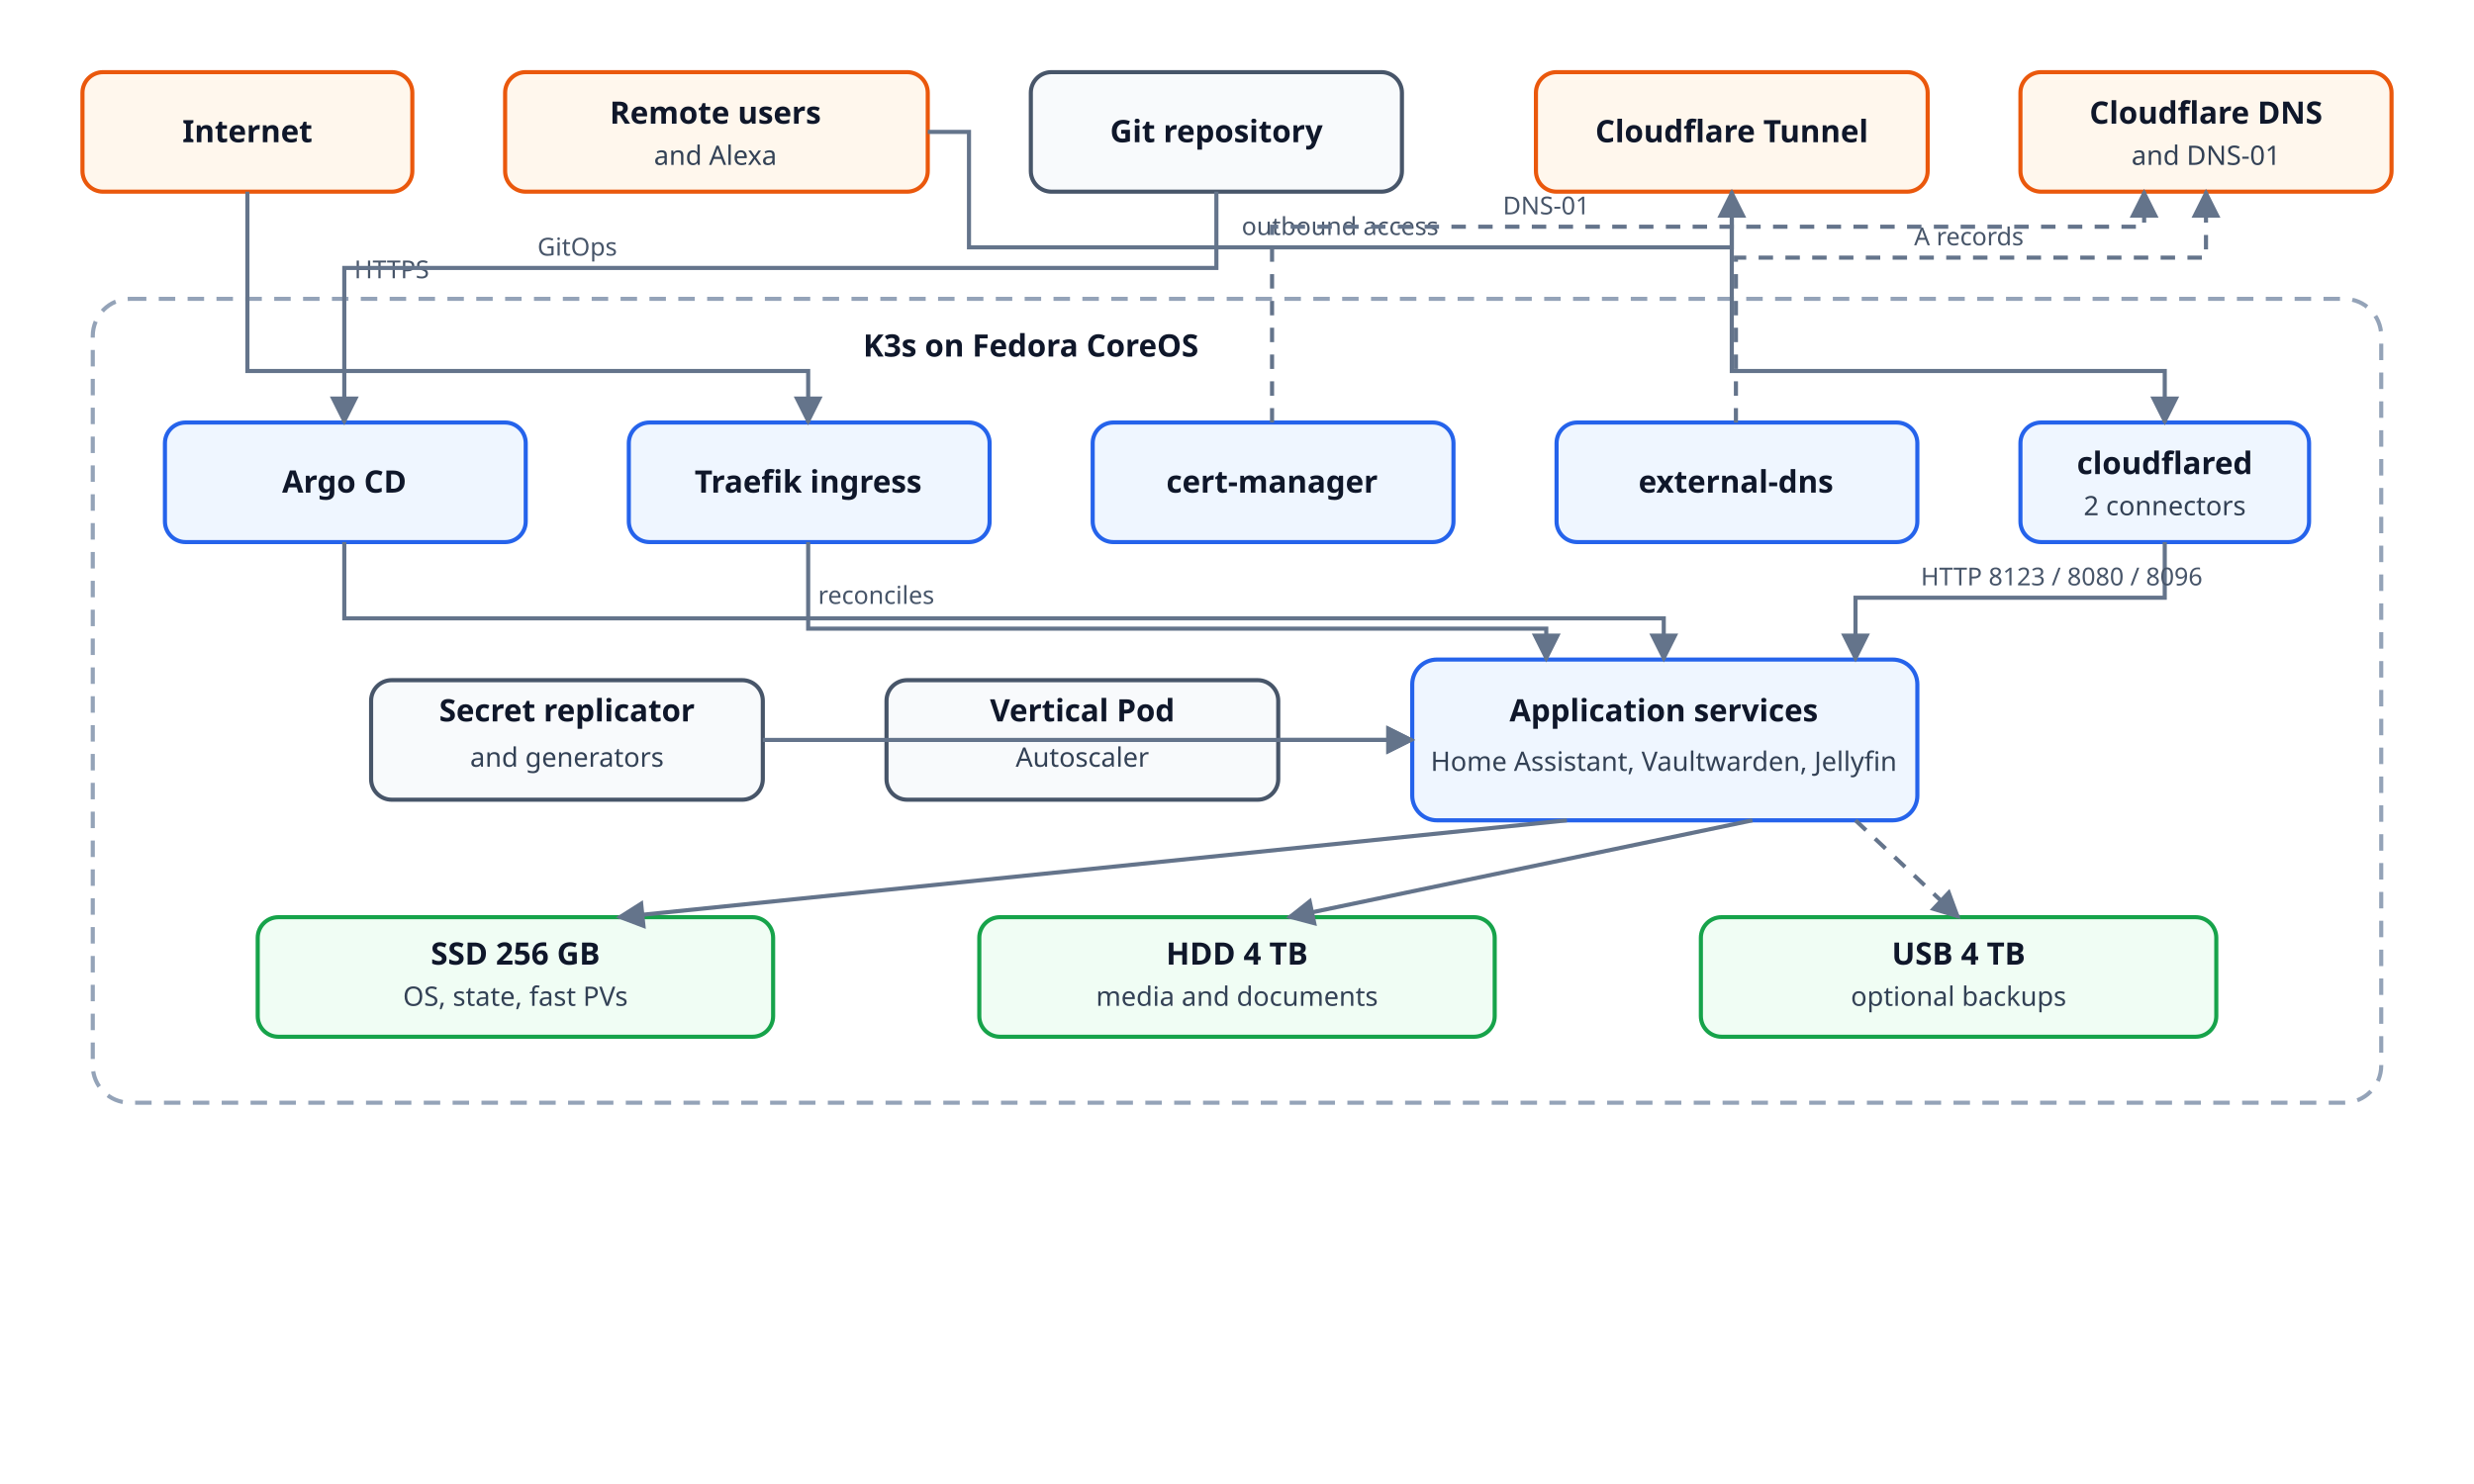
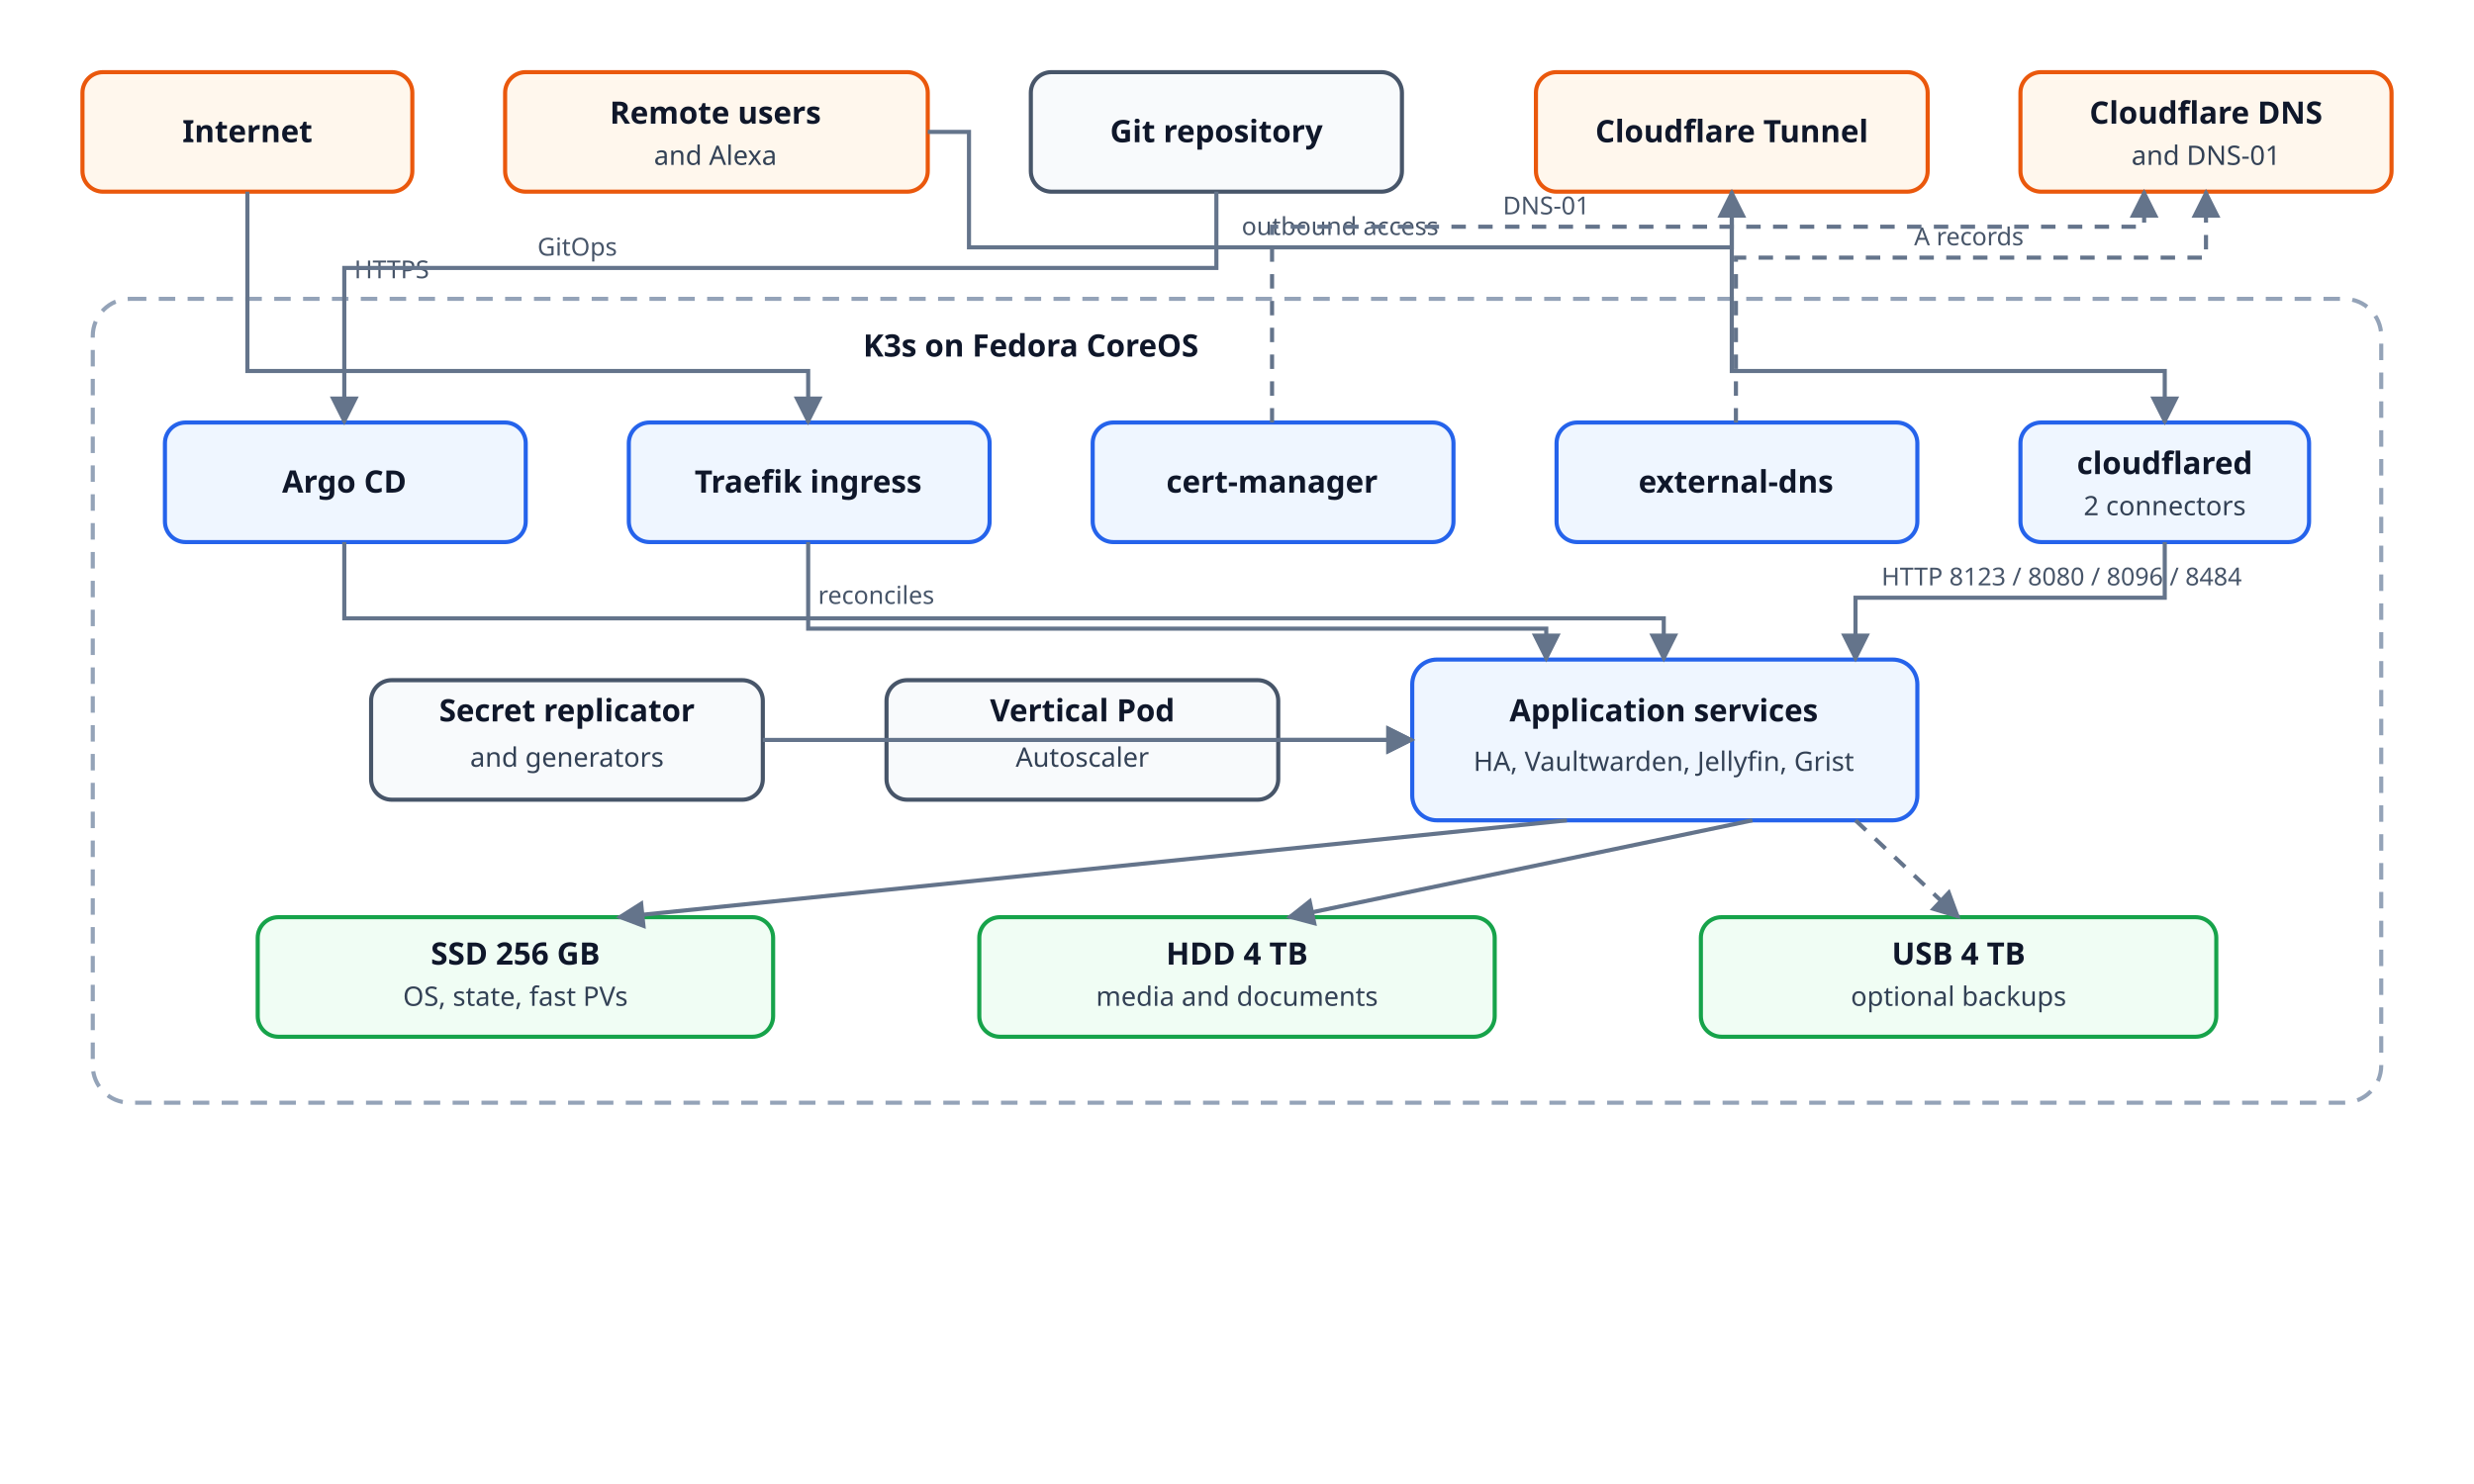
<svg xmlns="http://www.w3.org/2000/svg" width="1200" height="720" viewBox="0 0 1200 720" role="img" aria-labelledby="title desc">
  <defs>
    <marker id="arrow" viewBox="0 0 10 10" refX="9" refY="5" markerWidth="7" markerHeight="7" orient="auto-start-reverse">
      <path d="M 0 0 L 10 5 L 0 10 z" fill="#64748b" />
    </marker>
    <style>
      .box { fill:#f8fafc; stroke:#475569; stroke-width:2 }
      .accent { fill:#eff6ff; stroke:#2563eb; stroke-width:2 }
      .cloud { fill:#fff7ed; stroke:#ea580c; stroke-width:2 }
      .storage { fill:#f0fdf4; stroke:#16a34a; stroke-width:2 }
      .line { fill:none; stroke:#64748b; stroke-width:2; marker-end:url(#arrow) }
      .dash { fill:none; stroke:#64748b; stroke-width:2; stroke-dasharray:7 6; marker-end:url(#arrow) }
      .label { font:600 15px system-ui, sans-serif; fill:#0f172a; text-anchor:middle }
      .small { font:13px system-ui, sans-serif; fill:#334155; text-anchor:middle }
      .edge { font:12px system-ui, sans-serif; fill:#475569; text-anchor:middle }
      .group { fill:none; stroke:#94a3b8; stroke-width:2; stroke-dasharray:8 6 }
    </style>
  </defs>
  <rect class="cloud" x="40" y="35" width="160" height="58" rx="10" />
  <text class="label" x="120" y="69">Internet</text>
  <rect class="cloud" x="245" y="35" width="205" height="58" rx="10" />
  <text class="label" x="347" y="60">Remote users</text>
  <text class="small" x="347" y="80">and Alexa</text>
  <rect class="box" x="500" y="35" width="180" height="58" rx="10" />
  <text class="label" x="590" y="69">Git repository</text>
  <rect class="cloud" x="745" y="35" width="190" height="58" rx="10" />
  <text class="label" x="840" y="69">Cloudflare Tunnel</text>
  <rect class="cloud" x="980" y="35" width="180" height="58" rx="10" />
  <text class="label" x="1070" y="60">Cloudflare DNS</text>
  <text class="small" x="1070" y="80">and DNS-01</text>
  <rect class="group" x="45" y="145" width="1110" height="390" rx="18" />
  <text class="label" x="500" y="173">K3s on Fedora CoreOS</text>
  <rect class="accent" x="80" y="205" width="175" height="58" rx="10" />
  <text class="label" x="167" y="239">Argo CD</text>
  <rect class="accent" x="305" y="205" width="175" height="58" rx="10" />
  <text class="label" x="392" y="239">Traefik ingress</text>
  <rect class="accent" x="530" y="205" width="175" height="58" rx="10" />
  <text class="label" x="617" y="239">cert-manager</text>
  <rect class="accent" x="755" y="205" width="175" height="58" rx="10" />
  <text class="label" x="842" y="239">external-dns</text>
  <rect class="accent" x="980" y="205" width="140" height="58" rx="10" />
  <text class="label" x="1050" y="230">cloudflared</text>
  <text class="small" x="1050" y="250">2 connectors</text>
  <rect class="box" x="180" y="330" width="190" height="58" rx="10" />
  <text class="label" x="275" y="350">Secret replicator</text>
  <text class="small" x="275" y="372">and generators</text>
  <rect class="box" x="430" y="330" width="190" height="58" rx="10" />
  <text class="label" x="525" y="350">Vertical Pod</text>
  <text class="small" x="525" y="372">Autoscaler</text>
  <rect class="accent" x="685" y="320" width="245" height="78" rx="12" />
  <text class="label" x="807" y="350">Application services</text>
-   <text class="small" x="807" y="374">Home Assistant, Vaultwarden, Jellyfin</text>
+   <text class="small" x="807" y="374">HA, Vaultwarden, Jellyfin, Grist</text>
  <rect class="storage" x="125" y="445" width="250" height="58" rx="10" />
  <text class="label" x="250" y="468">SSD 256 GB</text>
  <text class="small" x="250" y="488">OS, state, fast PVs</text>
  <rect class="storage" x="475" y="445" width="250" height="58" rx="10" />
  <text class="label" x="600" y="468">HDD 4 TB</text>
  <text class="small" x="600" y="488">media and documents</text>
  <rect class="storage" x="825" y="445" width="250" height="58" rx="10" />
  <text class="label" x="950" y="468">USB 4 TB</text>
  <text class="small" x="950" y="488">optional backups</text>
  <path class="line" d="M120 93 V180 H392 V205" />
  <text class="edge" x="190" y="135">HTTPS</text>
  <path class="line" d="M450 64 H470 V120 H840 V93" />
  <text class="edge" x="650" y="114">outbound access</text>
  <path class="line" d="M590 93 V130 H167 V205" />
  <text class="edge" x="280" y="124">GitOps</text>
  <path class="line" d="M840 93 V180 H1050 V205" />
  <path class="dash" d="M842 205 V125 H1070 V93" />
  <text class="edge" x="955" y="119">A records</text>
  <path class="dash" d="M617 205 V110 H1040 V93" />
  <text class="edge" x="750" y="104">DNS-01</text>
  <path class="line" d="M167 263 V300 H807 V320" />
  <text class="edge" x="425" y="293">reconciles</text>
  <path class="line" d="M392 263 V305 H750 V320" />
  <path class="line" d="M1050 263 V290 H900 V320" />
-   <text class="edge" x="1000" y="284">HTTP 8123 / 8080 / 8096</text>
+   <text class="edge" x="1000" y="284">HTTP 8123 / 8080 / 8096 / 8484</text>
  <path class="line" d="M370 359 H685" />
  <path class="line" d="M620 359 H685" />
  <path class="line" d="M760 398 L300 445" />
  <path class="line" d="M850 398 L625 445" />
  <path class="dash" d="M900 398 L950 445" />
</svg>
